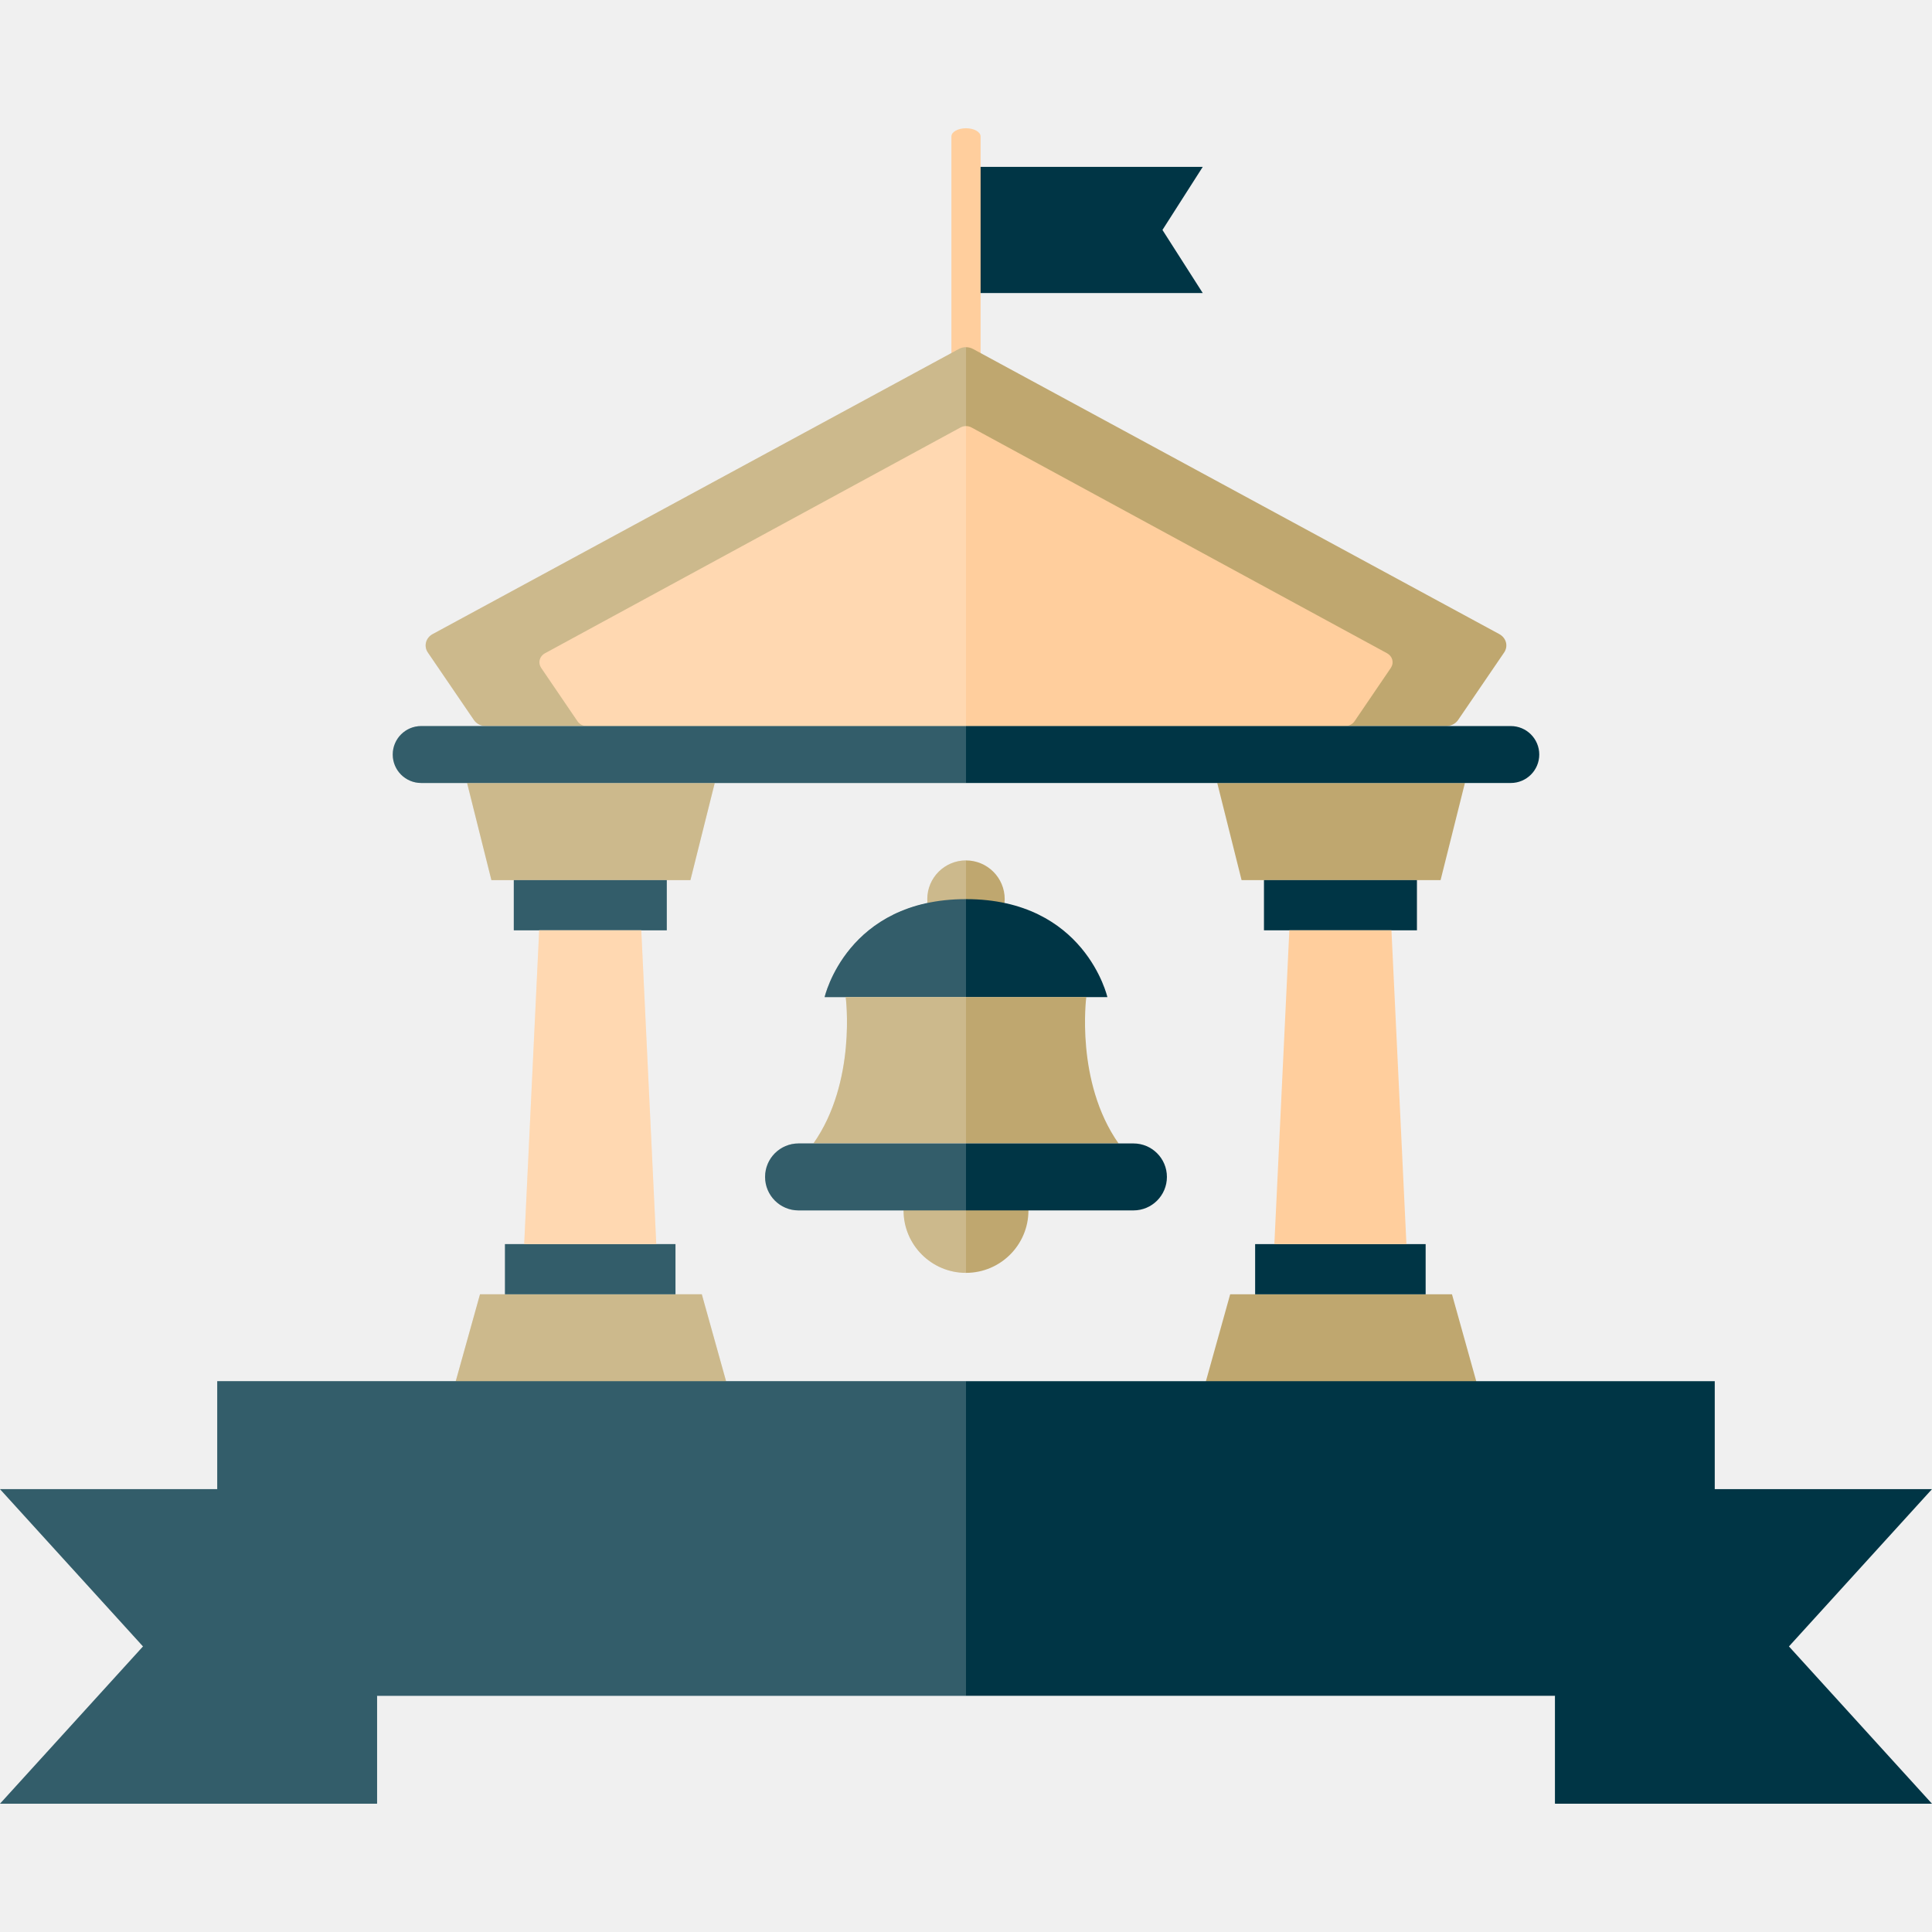
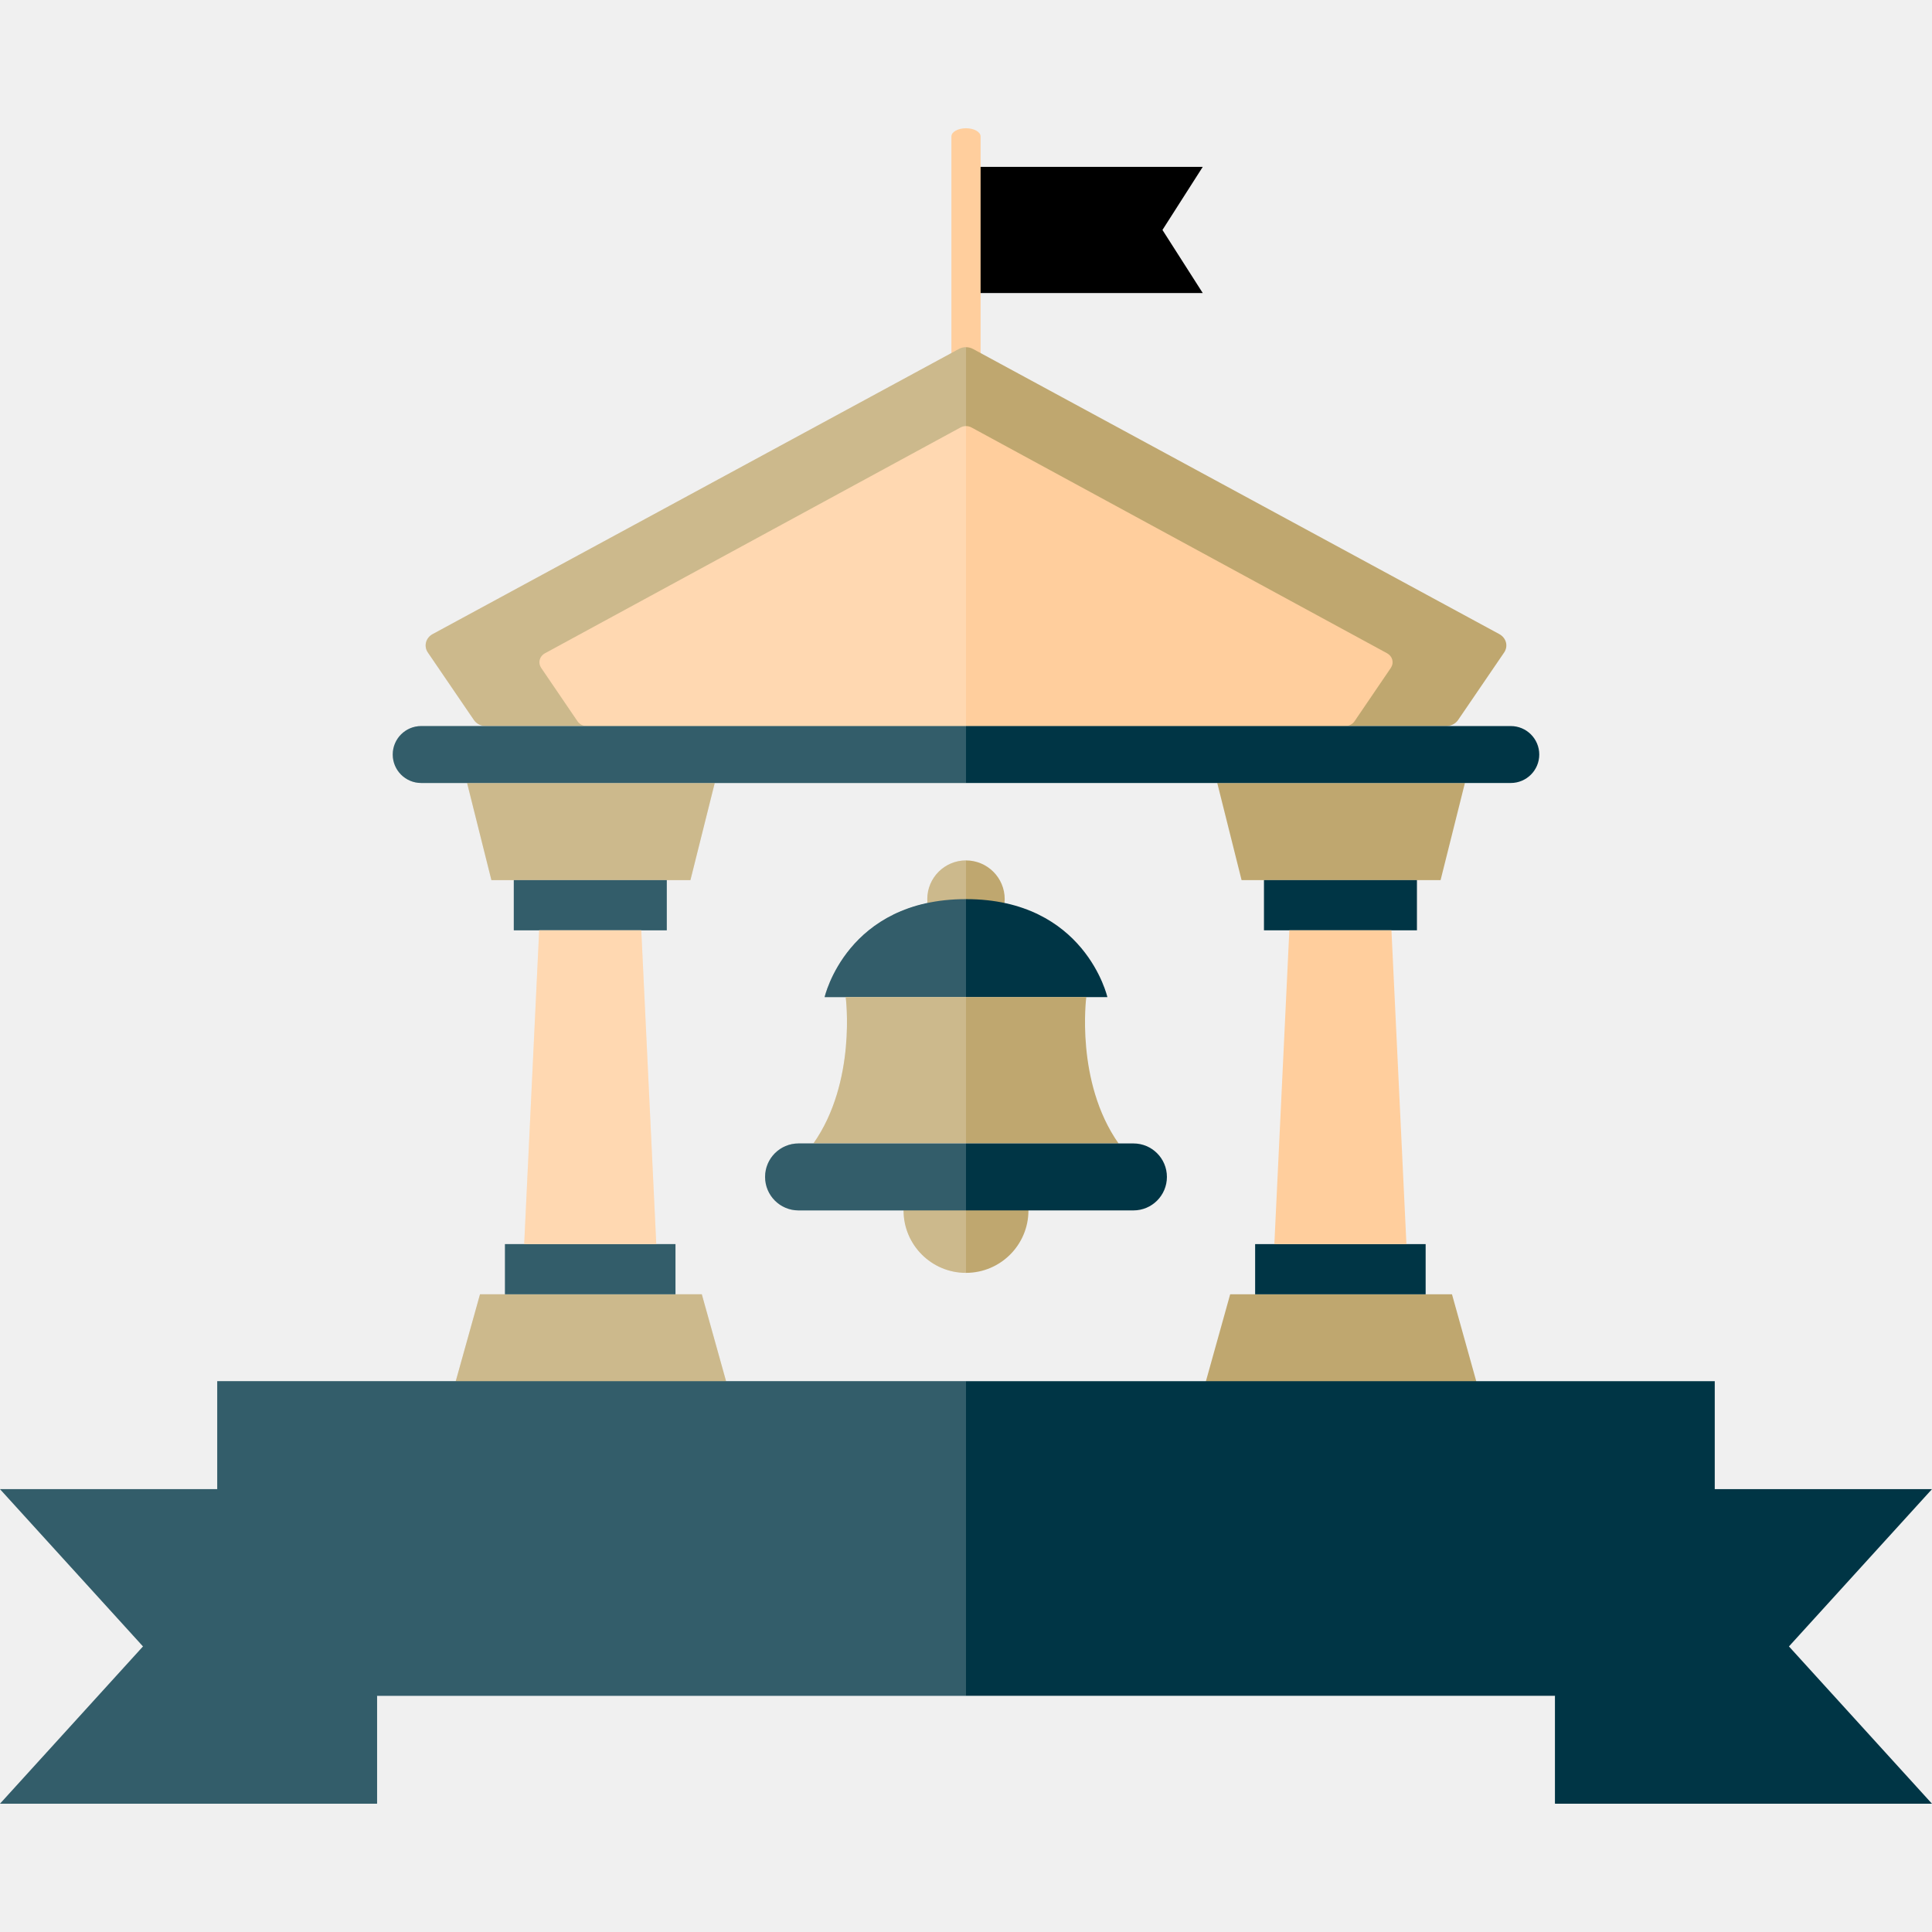
<svg xmlns="http://www.w3.org/2000/svg" version="1.1" id="Layer_1" viewBox="0 0 121.432 121.432" xml:space="preserve">
  <g>
-     <polygon style="fill:#003545;" points="75.597,10.488 60.278,10.488 60.278,14.453 60.278,18.419 75.597,18.419 73.064,14.453  " />
+     <polygon style="fill:currentColor;" points="75.597,10.488 60.278,10.488 60.278,14.453 60.278,18.419 75.597,18.419 73.064,14.453  " />
    <path style="fill:#FFCE9D;" d="M61.633,26.38c0,0.284-0.411,0.514-0.917,0.514l0,0c-0.506,0-0.917-0.23-0.917-0.514V8.575   c0-0.284,0.411-0.514,0.917-0.514l0,0c0.506,0,0.917,0.23,0.917,0.514V26.38z" />
    <path style="fill:#BFA76F;" d="M94.654,40.374c-0.057-0.217-0.206-0.403-0.413-0.516L61.159,21.934   c-0.274-0.149-0.613-0.149-0.887,0L27.191,39.857c-0.208,0.112-0.356,0.298-0.413,0.516c-0.057,0.217-0.016,0.446,0.113,0.636   l2.896,4.246c0.162,0.237,0.442,0.38,0.744,0.38h60.37c0.301,0,0.581-0.144,0.744-0.38l2.896-4.246   C94.67,40.819,94.71,40.59,94.654,40.374z" />
    <path style="fill:#FFCE9D;" d="M87.51,41.47c-0.045-0.172-0.162-0.32-0.326-0.409L61.066,26.87c-0.216-0.118-0.484-0.118-0.7,0   L34.248,41.062c-0.164,0.089-0.282,0.236-0.326,0.409c-0.045,0.171-0.013,0.353,0.089,0.503l2.287,3.361   c0.127,0.188,0.349,0.301,0.587,0.301h47.663c0.238,0,0.459-0.114,0.587-0.301l2.287-3.361   C87.523,41.822,87.555,41.641,87.51,41.47z" />
    <g>
      <g>
        <polygon style="fill:#BFA76F;" points="37.141,49.214 29.358,49.214 30.887,55.318 37.141,55.318 43.395,55.318 44.923,49.214        " />
        <rect x="32.294" y="55.318" style="fill:#003545;" width="9.615" height="3.155" />
        <polygon style="fill:#BFA76F;" points="37.141,87.455 28.466,87.455 30.17,81.351 37.141,81.351 44.111,81.351 45.815,87.455     " />
        <rect x="31.739" y="78.196" style="fill:#003545;" width="10.717" height="3.155" />
        <polygon style="fill:#FFCE9D;" points="40.306,58.472 37.097,58.472 33.889,58.472 32.947,78.196 37.097,78.196 41.248,78.196        " />
      </g>
      <g>
        <polygon style="fill:#BFA76F;" points="84.291,49.214 76.508,49.214 78.037,55.318 84.291,55.318 90.545,55.318 92.074,49.214        " />
        <rect x="79.444" y="55.318" style="fill:#003545;" width="9.615" height="3.155" />
        <polygon style="fill:#BFA76F;" points="84.291,87.455 75.616,87.455 77.32,81.351 84.291,81.351 91.262,81.351 92.966,87.455     " />
        <rect x="78.889" y="78.196" style="fill:#003545;" width="10.717" height="3.155" />
        <polygon style="fill:#FFCE9D;" points="87.457,58.472 84.248,58.472 81.039,58.472 80.097,78.196 84.248,78.196 88.398,78.196        " />
      </g>
    </g>
    <g>
      <circle style="fill:#BFA76F;" cx="60.716" cy="56.513" r="2.433" />
      <circle style="fill:#BFA76F;" cx="60.716" cy="76.078" r="3.925" />
      <path style="fill:#003545;" d="M60.716,56.513c-7.483,0-8.886,6.158-8.886,6.158h8.886h8.886    C69.602,62.67,68.199,56.513,60.716,56.513z" />
      <path style="fill:#BFA76F;" d="M68.277,62.67h-7.561h-7.561c0,0,0.702,5.313-2.027,9.198h9.588h9.588    C67.575,67.983,68.277,62.67,68.277,62.67z" />
      <path style="fill:#003545;" d="M73.344,73.973c0,1.163-0.942,2.105-2.104,2.105H50.192c-1.162,0-2.104-0.942-2.104-2.105l0,0    c0-1.162,0.942-2.104,2.104-2.104h21.047C72.401,71.868,73.344,72.811,73.344,73.973L73.344,73.973z" />
    </g>
    <g>
      <polygon style="fill:#003545;" points="121.432,93.596 97.743,93.596 97.743,103.483 97.743,113.37 121.432,113.37    112.441,103.483   " />
      <polygon style="fill:#003545;" points="107.777,106.586 97.743,113.37 97.743,106.586   " />
      <polygon style="fill:#003545;" points="0,93.596 23.688,93.596 23.688,103.483 23.688,113.37 0,113.37 8.99,103.483   " />
      <rect x="13.654" y="86.812" style="fill:#003545;" width="94.123" height="19.774" />
      <polygon style="fill:#003545;" points="13.654,106.586 23.688,113.37 23.688,106.586   " />
    </g>
    <path style="fill:#003545;" d="M96.747,47.424c0,0.988-0.801,1.789-1.789,1.789H26.474c-0.988,0-1.789-0.801-1.789-1.789l0,0   c0-0.988,0.801-1.789,1.789-1.789h68.484C95.946,45.635,96.747,46.437,96.747,47.424L96.747,47.424z" />
    <g style="opacity:0.2;">
      <path style="fill:#FFFFFF;" d="M50.192,71.868c-1.162,0-2.104,0.942-2.104,2.104c0,1.163,0.942,2.105,2.104,2.105h6.599    c0,2.168,1.757,3.925,3.925,3.925V54.079c-1.344,0-2.433,1.089-2.433,2.433c0,0.083,0.016,0.163,0.025,0.245    c-5.382,1.135-6.478,5.913-6.478,5.913h1.325c0,0,0.702,5.313-2.027,9.198H50.192z" />
      <path style="fill:#FFFFFF;" d="M60.716,86.812h-15.08l-1.524-5.46h-1.655v-3.155h-1.208l-0.941-19.724h1.603v-3.155h1.485    l1.529-6.104h15.792V21.822c-0.153,0-0.307,0.037-0.443,0.112L27.191,39.857c-0.208,0.112-0.356,0.298-0.413,0.516    c-0.057,0.217-0.017,0.446,0.113,0.636l2.896,4.246c0.162,0.237,0.442,0.38,0.744,0.38h-4.058c-0.988,0-1.789,0.801-1.789,1.789    c0,0.988,0.801,1.789,1.789,1.789h2.884l1.529,6.104h1.408v3.155h1.594l-0.941,19.724h-1.208v3.155H30.17l-1.524,5.46H13.654    v6.784H0l8.99,9.887L0,113.37h23.688v-6.784h37.027L60.716,86.812L60.716,86.812z" />
    </g>
  </g>
</svg>
